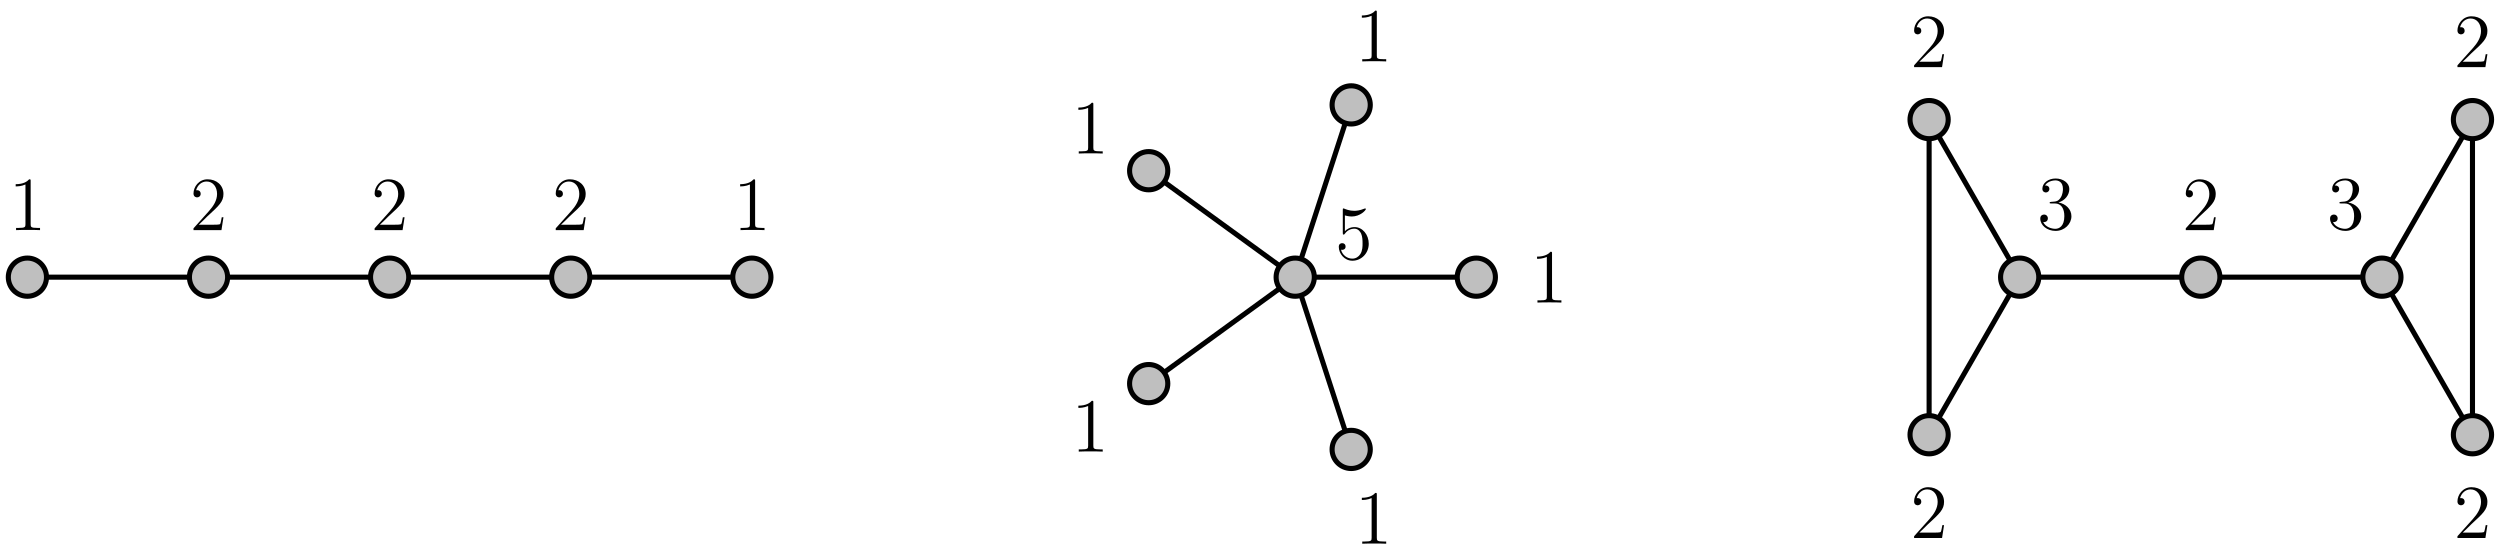
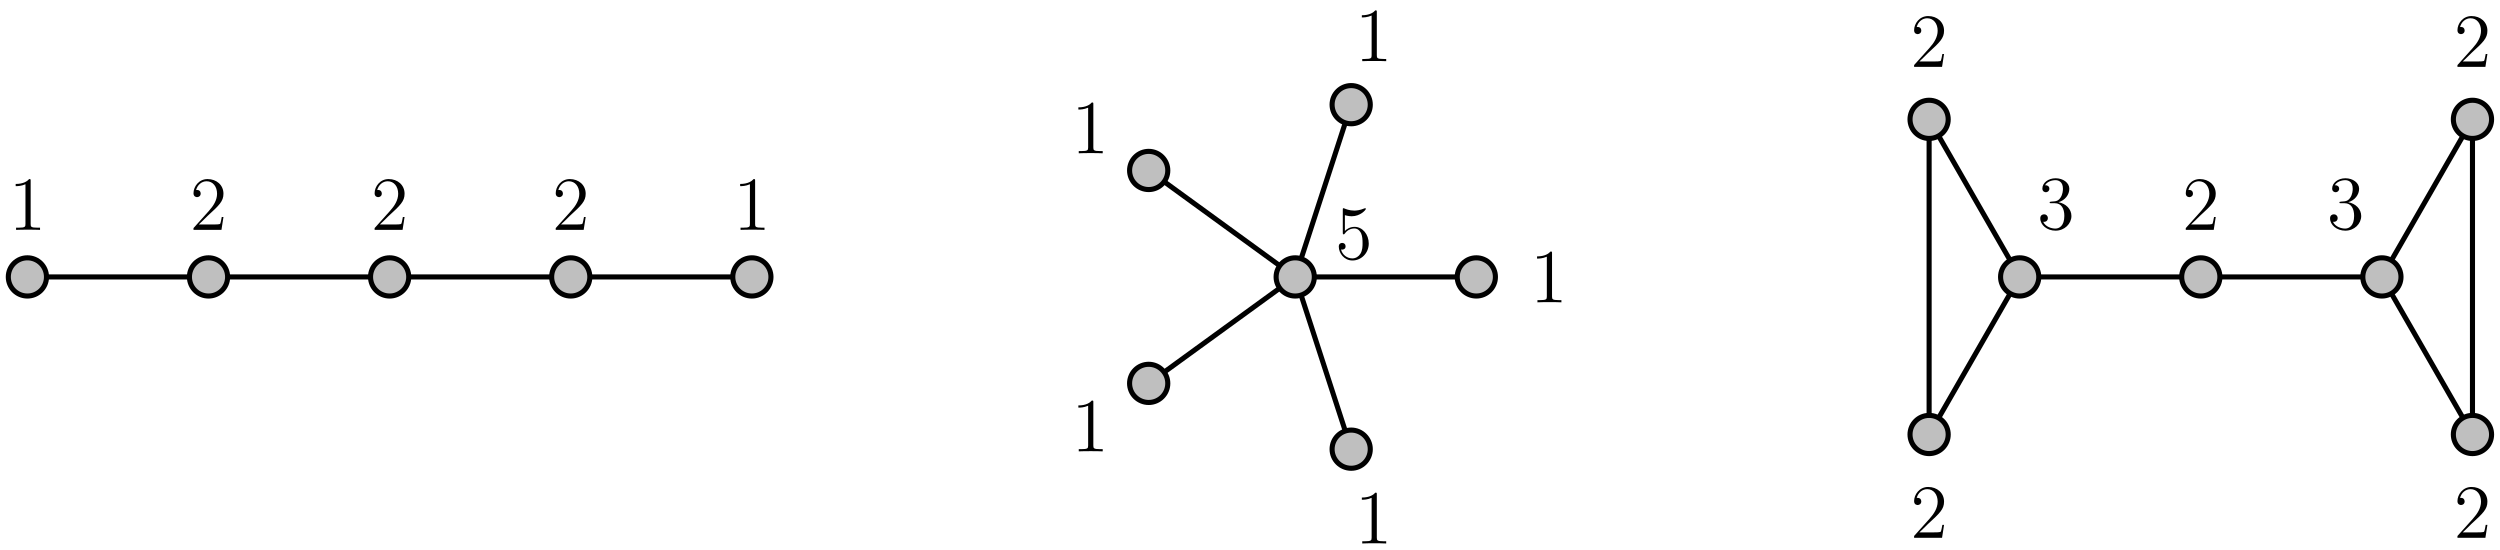
- <svg xmlns="http://www.w3.org/2000/svg" xmlns:xlink="http://www.w3.org/1999/xlink" width="391.28pt" height="85.949pt" viewBox="0 0 391.28 85.949" version="1.1">
+ <svg xmlns="http://www.w3.org/2000/svg" xmlns:xlink="http://www.w3.org/1999/xlink" width="391.28" height="86" viewBox="0 0 391.28 86">
  <defs>
    <g>
-       <symbol overflow="visible" id="glyph0-0">
-         <path style="stroke:none;" d="" />
-       </symbol>
-       <symbol overflow="visible" id="glyph0-1">
-         <path style="stroke:none;" d="M 4.906 0 L 4.906 -0.344 L 4.531 -0.344 C 3.484 -0.344 3.438 -0.484 3.438 -0.922 L 3.438 -7.656 C 3.438 -7.938 3.438 -7.953 3.203 -7.953 C 2.922 -7.625 2.312 -7.188 1.094 -7.188 L 1.094 -6.844 C 1.359 -6.844 1.953 -6.844 2.625 -7.141 L 2.625 -0.922 C 2.625 -0.484 2.578 -0.344 1.531 -0.344 L 1.156 -0.344 L 1.156 0 C 1.484 -0.031 2.641 -0.031 3.031 -0.031 C 3.438 -0.031 4.578 -0.031 4.906 0 Z M 4.906 0 " />
-       </symbol>
-       <symbol overflow="visible" id="glyph0-2">
-         <path style="stroke:none;" d="M 5.266 -2.016 L 5 -2.016 C 4.953 -1.812 4.859 -1.141 4.75 -0.953 C 4.656 -0.844 3.984 -0.844 3.625 -0.844 L 1.406 -0.844 C 1.734 -1.125 2.469 -1.891 2.766 -2.172 C 4.594 -3.844 5.266 -4.469 5.266 -5.656 C 5.266 -7.031 4.172 -7.953 2.781 -7.953 C 1.406 -7.953 0.578 -6.766 0.578 -5.734 C 0.578 -5.125 1.109 -5.125 1.141 -5.125 C 1.406 -5.125 1.703 -5.312 1.703 -5.688 C 1.703 -6.031 1.484 -6.25 1.141 -6.25 C 1.047 -6.25 1.016 -6.25 0.984 -6.234 C 1.203 -7.047 1.859 -7.609 2.625 -7.609 C 3.641 -7.609 4.266 -6.75 4.266 -5.656 C 4.266 -4.641 3.688 -3.75 3 -2.984 L 0.578 -0.281 L 0.578 0 L 4.953 0 Z M 5.266 -2.016 " />
-       </symbol>
-       <symbol overflow="visible" id="glyph0-3">
-         <path style="stroke:none;" d="M 5.266 -2.406 C 5.266 -3.828 4.297 -5.016 3.047 -5.016 C 2.359 -5.016 1.844 -4.703 1.531 -4.375 L 1.531 -6.844 C 2.047 -6.688 2.469 -6.672 2.594 -6.672 C 3.938 -6.672 4.812 -7.656 4.812 -7.828 C 4.812 -7.875 4.781 -7.938 4.703 -7.938 C 4.703 -7.938 4.656 -7.938 4.547 -7.891 C 3.891 -7.609 3.312 -7.562 3 -7.562 C 2.219 -7.562 1.656 -7.812 1.422 -7.906 C 1.344 -7.938 1.297 -7.938 1.297 -7.938 C 1.203 -7.938 1.203 -7.859 1.203 -7.672 L 1.203 -4.125 C 1.203 -3.906 1.203 -3.844 1.344 -3.844 C 1.406 -3.844 1.422 -3.844 1.547 -4 C 1.875 -4.484 2.438 -4.766 3.031 -4.766 C 3.672 -4.766 3.984 -4.188 4.078 -3.984 C 4.281 -3.516 4.297 -2.922 4.297 -2.469 C 4.297 -2.016 4.297 -1.344 3.953 -0.797 C 3.688 -0.375 3.234 -0.078 2.703 -0.078 C 1.906 -0.078 1.141 -0.609 0.922 -1.484 C 0.984 -1.453 1.047 -1.453 1.109 -1.453 C 1.312 -1.453 1.641 -1.562 1.641 -1.969 C 1.641 -2.312 1.406 -2.5 1.109 -2.5 C 0.891 -2.5 0.578 -2.391 0.578 -1.922 C 0.578 -0.906 1.406 0.25 2.719 0.25 C 4.078 0.25 5.266 -0.891 5.266 -2.406 Z M 5.266 -2.406 " />
-       </symbol>
-       <symbol overflow="visible" id="glyph0-4">
-         <path style="stroke:none;" d="M 5.359 -2.047 C 5.359 -3.141 4.469 -4 3.328 -4.203 C 4.359 -4.5 5.031 -5.375 5.031 -6.312 C 5.031 -7.25 4.047 -7.953 2.891 -7.953 C 1.703 -7.953 0.812 -7.219 0.812 -6.344 C 0.812 -5.875 1.188 -5.766 1.359 -5.766 C 1.609 -5.766 1.906 -5.953 1.906 -6.312 C 1.906 -6.688 1.609 -6.859 1.344 -6.859 C 1.281 -6.859 1.25 -6.859 1.219 -6.844 C 1.672 -7.656 2.797 -7.656 2.859 -7.656 C 3.25 -7.656 4.031 -7.484 4.031 -6.312 C 4.031 -6.078 4 -5.422 3.641 -4.906 C 3.281 -4.375 2.875 -4.344 2.562 -4.328 L 2.203 -4.297 C 2 -4.281 1.953 -4.266 1.953 -4.156 C 1.953 -4.047 2.016 -4.047 2.219 -4.047 L 2.766 -4.047 C 3.797 -4.047 4.25 -3.203 4.25 -2.062 C 4.25 -0.484 3.438 -0.078 2.844 -0.078 C 2.266 -0.078 1.297 -0.344 0.938 -1.141 C 1.328 -1.078 1.672 -1.297 1.672 -1.719 C 1.672 -2.062 1.422 -2.312 1.094 -2.312 C 0.797 -2.312 0.484 -2.141 0.484 -1.688 C 0.484 -0.625 1.547 0.25 2.875 0.25 C 4.297 0.25 5.359 -0.844 5.359 -2.047 Z M 5.359 -2.047 " />
-       </symbol>
+       <g id="glyph-0-0">
+         <path d="M 4.906 0 L 4.906 -0.344 L 4.531 -0.344 C 3.484 -0.344 3.438 -0.484 3.438 -0.922 L 3.438 -7.656 C 3.438 -7.938 3.438 -7.953 3.203 -7.953 C 2.922 -7.625 2.312 -7.188 1.094 -7.188 L 1.094 -6.844 C 1.359 -6.844 1.953 -6.844 2.625 -7.141 L 2.625 -0.922 C 2.625 -0.484 2.578 -0.344 1.531 -0.344 L 1.156 -0.344 L 1.156 0 C 1.484 -0.031 2.641 -0.031 3.031 -0.031 C 3.438 -0.031 4.578 -0.031 4.906 0 Z M 4.906 0 " />
+       </g>
+       <g id="glyph-0-1">
+         <path d="M 5.266 -2.016 L 5 -2.016 C 4.953 -1.812 4.859 -1.141 4.75 -0.953 C 4.656 -0.844 3.984 -0.844 3.625 -0.844 L 1.406 -0.844 C 1.734 -1.125 2.469 -1.891 2.766 -2.172 C 4.594 -3.844 5.266 -4.469 5.266 -5.656 C 5.266 -7.031 4.172 -7.953 2.781 -7.953 C 1.406 -7.953 0.578 -6.766 0.578 -5.734 C 0.578 -5.125 1.109 -5.125 1.141 -5.125 C 1.406 -5.125 1.703 -5.312 1.703 -5.688 C 1.703 -6.031 1.484 -6.25 1.141 -6.25 C 1.047 -6.25 1.016 -6.25 0.984 -6.234 C 1.203 -7.047 1.859 -7.609 2.625 -7.609 C 3.641 -7.609 4.266 -6.75 4.266 -5.656 C 4.266 -4.641 3.688 -3.75 3 -2.984 L 0.578 -0.281 L 0.578 0 L 4.953 0 Z M 5.266 -2.016 " />
+       </g>
+       <g id="glyph-0-2">
+         <path d="M 5.266 -2.406 C 5.266 -3.828 4.297 -5.016 3.047 -5.016 C 2.359 -5.016 1.844 -4.703 1.531 -4.375 L 1.531 -6.844 C 2.047 -6.688 2.469 -6.672 2.594 -6.672 C 3.938 -6.672 4.812 -7.656 4.812 -7.828 C 4.812 -7.875 4.781 -7.938 4.703 -7.938 C 4.703 -7.938 4.656 -7.938 4.547 -7.891 C 3.891 -7.609 3.312 -7.562 3 -7.562 C 2.219 -7.562 1.656 -7.812 1.422 -7.906 C 1.344 -7.938 1.297 -7.938 1.297 -7.938 C 1.203 -7.938 1.203 -7.859 1.203 -7.672 L 1.203 -4.125 C 1.203 -3.906 1.203 -3.844 1.344 -3.844 C 1.406 -3.844 1.422 -3.844 1.547 -4 C 1.875 -4.484 2.438 -4.766 3.031 -4.766 C 3.672 -4.766 3.984 -4.188 4.078 -3.984 C 4.281 -3.516 4.297 -2.922 4.297 -2.469 C 4.297 -2.016 4.297 -1.344 3.953 -0.797 C 3.688 -0.375 3.234 -0.078 2.703 -0.078 C 1.906 -0.078 1.141 -0.609 0.922 -1.484 C 0.984 -1.453 1.047 -1.453 1.109 -1.453 C 1.312 -1.453 1.641 -1.562 1.641 -1.969 C 1.641 -2.312 1.406 -2.5 1.109 -2.5 C 0.891 -2.5 0.578 -2.391 0.578 -1.922 C 0.578 -0.906 1.406 0.25 2.719 0.25 C 4.078 0.25 5.266 -0.891 5.266 -2.406 Z M 5.266 -2.406 " />
+       </g>
+       <g id="glyph-0-3">
+         <path d="M 5.359 -2.047 C 5.359 -3.141 4.469 -4 3.328 -4.203 C 4.359 -4.5 5.031 -5.375 5.031 -6.312 C 5.031 -7.25 4.047 -7.953 2.891 -7.953 C 1.703 -7.953 0.812 -7.219 0.812 -6.344 C 0.812 -5.875 1.188 -5.766 1.359 -5.766 C 1.609 -5.766 1.906 -5.953 1.906 -6.312 C 1.906 -6.688 1.609 -6.859 1.344 -6.859 C 1.281 -6.859 1.25 -6.859 1.219 -6.844 C 1.672 -7.656 2.797 -7.656 2.859 -7.656 C 3.25 -7.656 4.031 -7.484 4.031 -6.312 C 4.031 -6.078 4 -5.422 3.641 -4.906 C 3.281 -4.375 2.875 -4.344 2.562 -4.328 L 2.203 -4.297 C 2 -4.281 1.953 -4.266 1.953 -4.156 C 1.953 -4.047 2.016 -4.047 2.219 -4.047 L 2.766 -4.047 C 3.797 -4.047 4.25 -3.203 4.25 -2.062 C 4.25 -0.484 3.438 -0.078 2.844 -0.078 C 2.266 -0.078 1.297 -0.344 0.938 -1.141 C 1.328 -1.078 1.672 -1.297 1.672 -1.719 C 1.672 -2.062 1.422 -2.312 1.094 -2.312 C 0.797 -2.312 0.484 -2.141 0.484 -1.688 C 0.484 -0.625 1.547 0.25 2.875 0.25 C 4.297 0.25 5.359 -0.844 5.359 -2.047 Z M 5.359 -2.047 " />
+       </g>
    </g>
-     <clipPath id="clip1">
-       <path d="M 213 77 L 217 77 L 217 85.949 L 213 85.949 Z M 213 77 " />
+     <clipPath id="clip-0">
+       <path clip-rule="nonzero" d="M 290 7 L 391.281 7 L 391.281 80 L 290 80 Z M 290 7 " />
    </clipPath>
-     <clipPath id="clip2">
-       <path d="M 290 7 L 391.281 7 L 391.281 80 L 290 80 Z M 290 7 " />
+     <clipPath id="clip-1">
+       <path clip-rule="nonzero" d="M 372 4 L 391.281 4 L 391.281 33 L 372 33 Z M 372 4 " />
    </clipPath>
-     <clipPath id="clip3">
-       <path d="M 372 4 L 391.281 4 L 391.281 33 L 372 33 Z M 372 4 " />
-     </clipPath>
-     <clipPath id="clip4">
-       <path d="M 372 53 L 391.281 53 L 391.281 83 L 372 83 Z M 372 53 " />
+     <clipPath id="clip-2">
+       <path clip-rule="nonzero" d="M 372 53 L 391.281 53 L 391.281 83 L 372 83 Z M 372 53 " />
    </clipPath>
  </defs>
-   <g id="surface1">
-     <path style="fill:none;stroke-width:0.797;stroke-linecap:butt;stroke-linejoin:miter;stroke:rgb(0%,0%,0%);stroke-opacity:1;stroke-miterlimit:10;" d="M 0 0 L 113.387 0 " transform="matrix(1,0,0,-1,4.289,43.37892)" />
-     <path style="fill-rule:nonzero;fill:rgb(75%,75%,75%);fill-opacity:1;stroke-width:0.797;stroke-linecap:butt;stroke-linejoin:miter;stroke:rgb(0%,0%,0%);stroke-opacity:1;stroke-miterlimit:10;" d="M 2.988 0 C 2.988 1.652 1.652 2.988 0 2.988 C -1.652 2.988 -2.988 1.652 -2.988 0 C -2.988 -1.652 -1.652 -2.988 0 -2.988 C 1.652 -2.988 2.988 -1.652 2.988 0 Z M 2.988 0 " transform="matrix(1,0,0,-1,4.289,43.37892)" />
-     <path style="fill-rule:nonzero;fill:rgb(75%,75%,75%);fill-opacity:1;stroke-width:0.797;stroke-linecap:butt;stroke-linejoin:miter;stroke:rgb(0%,0%,0%);stroke-opacity:1;stroke-miterlimit:10;" d="M 31.336 0 C 31.336 1.652 29.996 2.988 28.348 2.988 C 26.695 2.988 25.359 1.652 25.359 0 C 25.359 -1.652 26.695 -2.988 28.348 -2.988 C 29.996 -2.988 31.336 -1.652 31.336 0 Z M 31.336 0 " transform="matrix(1,0,0,-1,4.289,43.37892)" />
-     <path style="fill-rule:nonzero;fill:rgb(75%,75%,75%);fill-opacity:1;stroke-width:0.797;stroke-linecap:butt;stroke-linejoin:miter;stroke:rgb(0%,0%,0%);stroke-opacity:1;stroke-miterlimit:10;" d="M 59.684 0 C 59.684 1.652 58.344 2.988 56.695 2.988 C 55.043 2.988 53.703 1.652 53.703 0 C 53.703 -1.652 55.043 -2.988 56.695 -2.988 C 58.344 -2.988 59.684 -1.652 59.684 0 Z M 59.684 0 " transform="matrix(1,0,0,-1,4.289,43.37892)" />
-     <path style="fill-rule:nonzero;fill:rgb(75%,75%,75%);fill-opacity:1;stroke-width:0.797;stroke-linecap:butt;stroke-linejoin:miter;stroke:rgb(0%,0%,0%);stroke-opacity:1;stroke-miterlimit:10;" d="M 88.027 0 C 88.027 1.652 86.691 2.988 85.039 2.988 C 83.391 2.988 82.051 1.652 82.051 0 C 82.051 -1.652 83.391 -2.988 85.039 -2.988 C 86.691 -2.988 88.027 -1.652 88.027 0 Z M 88.027 0 " transform="matrix(1,0,0,-1,4.289,43.37892)" />
-     <path style="fill-rule:nonzero;fill:rgb(75%,75%,75%);fill-opacity:1;stroke-width:0.797;stroke-linecap:butt;stroke-linejoin:miter;stroke:rgb(0%,0%,0%);stroke-opacity:1;stroke-miterlimit:10;" d="M 116.375 0 C 116.375 1.652 115.039 2.988 113.387 2.988 C 111.738 2.988 110.398 1.652 110.398 0 C 110.398 -1.652 111.738 -2.988 113.387 -2.988 C 115.039 -2.988 116.375 -1.652 116.375 0 Z M 116.375 0 " transform="matrix(1,0,0,-1,4.289,43.37892)" />
-     <g style="fill:rgb(0%,0%,0%);fill-opacity:1;">
-       <use xlink:href="#glyph0-1" x="1.36" y="36.016" />
-     </g>
-     <g style="fill:rgb(0%,0%,0%);fill-opacity:1;">
-       <use xlink:href="#glyph0-2" x="29.707" y="36.016" />
-     </g>
-     <g style="fill:rgb(0%,0%,0%);fill-opacity:1;">
-       <use xlink:href="#glyph0-2" x="58.054" y="36.016" />
-     </g>
-     <g style="fill:rgb(0%,0%,0%);fill-opacity:1;">
-       <use xlink:href="#glyph0-2" x="86.4" y="36.016" />
-     </g>
-     <g style="fill:rgb(0%,0%,0%);fill-opacity:1;">
-       <use xlink:href="#glyph0-1" x="114.747" y="36.016" />
-     </g>
-     <path style="fill:none;stroke-width:0.797;stroke-linecap:butt;stroke-linejoin:miter;stroke:rgb(0%,0%,0%);stroke-opacity:1;stroke-miterlimit:10;" d="M 198.426 0 L 226.774 0 " transform="matrix(1,0,0,-1,4.289,43.37892)" />
-     <path style="fill-rule:nonzero;fill:rgb(75%,75%,75%);fill-opacity:1;stroke-width:0.797;stroke-linecap:butt;stroke-linejoin:miter;stroke:rgb(0%,0%,0%);stroke-opacity:1;stroke-miterlimit:10;" d="M 229.762 0 C 229.762 1.652 228.426 2.988 226.774 2.988 C 225.125 2.988 223.785 1.652 223.785 0 C 223.785 -1.652 225.125 -2.988 226.774 -2.988 C 228.426 -2.988 229.762 -1.652 229.762 0 Z M 229.762 0 " transform="matrix(1,0,0,-1,4.289,43.37892)" />
-     <path style="fill:none;stroke-width:0.797;stroke-linecap:butt;stroke-linejoin:miter;stroke:rgb(0%,0%,0%);stroke-opacity:1;stroke-miterlimit:10;" d="M 198.426 0 L 207.188 26.961 " transform="matrix(1,0,0,-1,4.289,43.37892)" />
-     <path style="fill-rule:nonzero;fill:rgb(75%,75%,75%);fill-opacity:1;stroke-width:0.797;stroke-linecap:butt;stroke-linejoin:miter;stroke:rgb(0%,0%,0%);stroke-opacity:1;stroke-miterlimit:10;" d="M 210.176 26.961 C 210.176 28.609 208.84 29.949 207.188 29.949 C 205.535 29.949 204.199 28.609 204.199 26.961 C 204.199 25.309 205.535 23.973 207.188 23.973 C 208.84 23.973 210.176 25.309 210.176 26.961 Z M 210.176 26.961 " transform="matrix(1,0,0,-1,4.289,43.37892)" />
-     <path style="fill:none;stroke-width:0.797;stroke-linecap:butt;stroke-linejoin:miter;stroke:rgb(0%,0%,0%);stroke-opacity:1;stroke-miterlimit:10;" d="M 198.426 0 L 175.496 16.66 " transform="matrix(1,0,0,-1,4.289,43.37892)" />
-     <path style="fill-rule:nonzero;fill:rgb(75%,75%,75%);fill-opacity:1;stroke-width:0.797;stroke-linecap:butt;stroke-linejoin:miter;stroke:rgb(0%,0%,0%);stroke-opacity:1;stroke-miterlimit:10;" d="M 178.484 16.66 C 178.484 18.313 177.145 19.652 175.496 19.652 C 173.844 19.652 172.504 18.313 172.504 16.66 C 172.504 15.012 173.844 13.672 175.496 13.672 C 177.145 13.672 178.484 15.012 178.484 16.66 Z M 178.484 16.66 " transform="matrix(1,0,0,-1,4.289,43.37892)" />
-     <path style="fill:none;stroke-width:0.797;stroke-linecap:butt;stroke-linejoin:miter;stroke:rgb(0%,0%,0%);stroke-opacity:1;stroke-miterlimit:10;" d="M 198.426 0 L 175.496 -16.66 " transform="matrix(1,0,0,-1,4.289,43.37892)" />
-     <path style="fill-rule:nonzero;fill:rgb(75%,75%,75%);fill-opacity:1;stroke-width:0.797;stroke-linecap:butt;stroke-linejoin:miter;stroke:rgb(0%,0%,0%);stroke-opacity:1;stroke-miterlimit:10;" d="M 178.484 -16.66 C 178.484 -15.012 177.145 -13.672 175.496 -13.672 C 173.844 -13.672 172.504 -15.012 172.504 -16.66 C 172.504 -18.312 173.844 -19.652 175.496 -19.652 C 177.145 -19.652 178.484 -18.312 178.484 -16.66 Z M 178.484 -16.66 " transform="matrix(1,0,0,-1,4.289,43.37892)" />
-     <path style="fill:none;stroke-width:0.797;stroke-linecap:butt;stroke-linejoin:miter;stroke:rgb(0%,0%,0%);stroke-opacity:1;stroke-miterlimit:10;" d="M 198.426 0 L 207.188 -26.961 " transform="matrix(1,0,0,-1,4.289,43.37892)" />
-     <path style="fill-rule:nonzero;fill:rgb(75%,75%,75%);fill-opacity:1;stroke-width:0.797;stroke-linecap:butt;stroke-linejoin:miter;stroke:rgb(0%,0%,0%);stroke-opacity:1;stroke-miterlimit:10;" d="M 210.176 -26.961 C 210.176 -25.309 208.84 -23.973 207.188 -23.973 C 205.535 -23.973 204.199 -25.309 204.199 -26.961 C 204.199 -28.609 205.535 -29.949 207.188 -29.949 C 208.84 -29.949 210.176 -28.609 210.176 -26.961 Z M 210.176 -26.961 " transform="matrix(1,0,0,-1,4.289,43.37892)" />
-     <path style="fill-rule:nonzero;fill:rgb(75%,75%,75%);fill-opacity:1;stroke-width:0.797;stroke-linecap:butt;stroke-linejoin:miter;stroke:rgb(0%,0%,0%);stroke-opacity:1;stroke-miterlimit:10;" d="M 201.418 0 C 201.418 1.652 200.078 2.988 198.426 2.988 C 196.777 2.988 195.438 1.652 195.438 0 C 195.438 -1.652 196.777 -2.988 198.426 -2.988 C 200.078 -2.988 201.418 -1.652 201.418 0 Z M 201.418 0 " transform="matrix(1,0,0,-1,4.289,43.37892)" />
-     <g style="fill:rgb(0%,0%,0%);fill-opacity:1;">
-       <use xlink:href="#glyph0-1" x="239.473" y="47.354" />
-     </g>
-     <g style="fill:rgb(0%,0%,0%);fill-opacity:1;">
-       <use xlink:href="#glyph0-1" x="212.051" y="9.611" />
-     </g>
-     <g style="fill:rgb(0%,0%,0%);fill-opacity:1;">
-       <use xlink:href="#glyph0-1" x="167.682" y="24.028" />
-     </g>
-     <g style="fill:rgb(0%,0%,0%);fill-opacity:1;">
-       <use xlink:href="#glyph0-1" x="167.682" y="70.68" />
-     </g>
-     <g clip-path="url(#clip1)" clip-rule="nonzero">
-       <g style="fill:rgb(0%,0%,0%);fill-opacity:1;">
-         <use xlink:href="#glyph0-1" x="212.051" y="85.097" />
-       </g>
-     </g>
-     <g style="fill:rgb(0%,0%,0%);fill-opacity:1;">
-       <use xlink:href="#glyph0-3" x="208.96" y="40.558" />
-     </g>
-     <g clip-path="url(#clip2)" clip-rule="nonzero">
-       <path style="fill:none;stroke-width:0.797;stroke-linecap:butt;stroke-linejoin:miter;stroke:rgb(0%,0%,0%);stroke-opacity:1;stroke-miterlimit:10;" d="M 368.508 0 L 382.684 -24.66 L 382.684 24.66 L 368.508 0 L 311.816 0 L 297.641 24.66 L 297.641 -24.66 L 311.816 0 " transform="matrix(1,0,0,-1,4.289,43.37892)" />
-     </g>
-     <path style="fill-rule:nonzero;fill:rgb(75%,75%,75%);fill-opacity:1;stroke-width:0.797;stroke-linecap:butt;stroke-linejoin:miter;stroke:rgb(0%,0%,0%);stroke-opacity:1;stroke-miterlimit:10;" d="M 343.152 0 C 343.152 1.652 341.813 2.988 340.16 2.988 C 338.512 2.988 337.172 1.652 337.172 0 C 337.172 -1.652 338.512 -2.988 340.16 -2.988 C 341.813 -2.988 343.152 -1.652 343.152 0 Z M 343.152 0 " transform="matrix(1,0,0,-1,4.289,43.37892)" />
-     <path style="fill-rule:nonzero;fill:rgb(75%,75%,75%);fill-opacity:1;stroke-width:0.797;stroke-linecap:butt;stroke-linejoin:miter;stroke:rgb(0%,0%,0%);stroke-opacity:1;stroke-miterlimit:10;" d="M 314.805 0 C 314.805 1.652 313.465 2.988 311.816 2.988 C 310.164 2.988 308.824 1.652 308.824 0 C 308.824 -1.652 310.164 -2.988 311.816 -2.988 C 313.465 -2.988 314.805 -1.652 314.805 0 Z M 314.805 0 " transform="matrix(1,0,0,-1,4.289,43.37892)" />
-     <path style="fill-rule:nonzero;fill:rgb(75%,75%,75%);fill-opacity:1;stroke-width:0.797;stroke-linecap:butt;stroke-linejoin:miter;stroke:rgb(0%,0%,0%);stroke-opacity:1;stroke-miterlimit:10;" d="M 300.629 24.66 C 300.629 26.313 299.293 27.648 297.641 27.648 C 295.992 27.648 294.652 26.313 294.652 24.66 C 294.652 23.012 295.992 21.672 297.641 21.672 C 299.293 21.672 300.629 23.012 300.629 24.66 Z M 300.629 24.66 " transform="matrix(1,0,0,-1,4.289,43.37892)" />
-     <path style="fill-rule:nonzero;fill:rgb(75%,75%,75%);fill-opacity:1;stroke-width:0.797;stroke-linecap:butt;stroke-linejoin:miter;stroke:rgb(0%,0%,0%);stroke-opacity:1;stroke-miterlimit:10;" d="M 300.629 -24.66 C 300.629 -23.012 299.293 -21.672 297.641 -21.672 C 295.992 -21.672 294.652 -23.012 294.652 -24.66 C 294.652 -26.312 295.992 -27.652 297.641 -27.652 C 299.293 -27.652 300.629 -26.312 300.629 -24.66 Z M 300.629 -24.66 " transform="matrix(1,0,0,-1,4.289,43.37892)" />
-     <path style="fill-rule:nonzero;fill:rgb(75%,75%,75%);fill-opacity:1;stroke-width:0.797;stroke-linecap:butt;stroke-linejoin:miter;stroke:rgb(0%,0%,0%);stroke-opacity:1;stroke-miterlimit:10;" d="M 371.496 0 C 371.496 1.652 370.16 2.988 368.508 2.988 C 366.859 2.988 365.52 1.652 365.52 0 C 365.52 -1.652 366.859 -2.988 368.508 -2.988 C 370.16 -2.988 371.496 -1.652 371.496 0 Z M 371.496 0 " transform="matrix(1,0,0,-1,4.289,43.37892)" />
-     <path style=" stroke:none;fill-rule:nonzero;fill:rgb(75%,75%,75%);fill-opacity:1;" d="M 389.961 18.719 C 389.961 17.066 388.621 15.73 386.973 15.73 C 385.32 15.73 383.98 17.066 383.98 18.719 C 383.98 20.367 385.32 21.707 386.973 21.707 C 388.621 21.707 389.961 20.367 389.961 18.719 Z M 389.961 18.719 " />
-     <g clip-path="url(#clip3)" clip-rule="nonzero">
-       <path style="fill:none;stroke-width:0.797;stroke-linecap:butt;stroke-linejoin:miter;stroke:rgb(0%,0%,0%);stroke-opacity:1;stroke-miterlimit:10;" d="M 385.672 24.66 C 385.672 26.313 384.332 27.648 382.684 27.648 C 381.031 27.648 379.691 26.313 379.691 24.66 C 379.691 23.012 381.031 21.672 382.684 21.672 C 384.332 21.672 385.672 23.012 385.672 24.66 Z M 385.672 24.66 " transform="matrix(1,0,0,-1,4.289,43.37892)" />
-     </g>
-     <path style=" stroke:none;fill-rule:nonzero;fill:rgb(75%,75%,75%);fill-opacity:1;" d="M 389.961 68.039 C 389.961 66.391 388.621 65.051 386.973 65.051 C 385.32 65.051 383.98 66.391 383.98 68.039 C 383.98 69.691 385.32 71.031 386.973 71.031 C 388.621 71.031 389.961 69.691 389.961 68.039 Z M 389.961 68.039 " />
-     <g clip-path="url(#clip4)" clip-rule="nonzero">
-       <path style="fill:none;stroke-width:0.797;stroke-linecap:butt;stroke-linejoin:miter;stroke:rgb(0%,0%,0%);stroke-opacity:1;stroke-miterlimit:10;" d="M 385.672 -24.66 C 385.672 -23.012 384.332 -21.672 382.684 -21.672 C 381.031 -21.672 379.691 -23.012 379.691 -24.66 C 379.691 -26.312 381.031 -27.652 382.684 -27.652 C 384.332 -27.652 385.672 -26.312 385.672 -24.66 Z M 385.672 -24.66 " transform="matrix(1,0,0,-1,4.289,43.37892)" />
-     </g>
-     <g style="fill:rgb(0%,0%,0%);fill-opacity:1;">
-       <use xlink:href="#glyph0-2" x="341.522" y="36.016" />
-     </g>
-     <g style="fill:rgb(0%,0%,0%);fill-opacity:1;">
-       <use xlink:href="#glyph0-4" x="364.199" y="35.89" />
-     </g>
-     <g style="fill:rgb(0%,0%,0%);fill-opacity:1;">
-       <use xlink:href="#glyph0-4" x="318.844" y="35.89" />
-     </g>
-     <g style="fill:rgb(0%,0%,0%);fill-opacity:1;">
-       <use xlink:href="#glyph0-2" x="299.001" y="10.503" />
-     </g>
-     <g style="fill:rgb(0%,0%,0%);fill-opacity:1;">
-       <use xlink:href="#glyph0-2" x="299.001" y="84.205" />
-     </g>
-     <g style="fill:rgb(0%,0%,0%);fill-opacity:1;">
-       <use xlink:href="#glyph0-2" x="384.042" y="10.503" />
-     </g>
-     <g style="fill:rgb(0%,0%,0%);fill-opacity:1;">
-       <use xlink:href="#glyph0-2" x="384.042" y="84.205" />
-     </g>
+   <path fill="none" stroke-width="0.797" stroke-linecap="butt" stroke-linejoin="miter" stroke="rgb(0%, 0%, 0%)" stroke-opacity="1" stroke-miterlimit="10" d="M 0 -0.002 L 113.387 -0.002 " transform="matrix(1, 0, 0, -1, 4.289, 43.342)" />
+   <path fill-rule="nonzero" fill="rgb(75%, 75%, 75%)" fill-opacity="1" stroke-width="0.797" stroke-linecap="butt" stroke-linejoin="miter" stroke="rgb(0%, 0%, 0%)" stroke-opacity="1" stroke-miterlimit="10" d="M 2.988 -0.002 C 2.988 1.651 1.652 2.99 0 2.99 C -1.652 2.99 -2.988 1.651 -2.988 -0.002 C -2.988 -1.65 -1.652 -2.99 0 -2.99 C 1.652 -2.99 2.988 -1.65 2.988 -0.002 Z M 2.988 -0.002 " transform="matrix(1, 0, 0, -1, 4.289, 43.342)" />
+   <path fill-rule="nonzero" fill="rgb(75%, 75%, 75%)" fill-opacity="1" stroke-width="0.797" stroke-linecap="butt" stroke-linejoin="miter" stroke="rgb(0%, 0%, 0%)" stroke-opacity="1" stroke-miterlimit="10" d="M 31.336 -0.002 C 31.336 1.651 29.996 2.99 28.348 2.99 C 26.695 2.99 25.359 1.651 25.359 -0.002 C 25.359 -1.65 26.695 -2.99 28.348 -2.99 C 29.996 -2.99 31.336 -1.65 31.336 -0.002 Z M 31.336 -0.002 " transform="matrix(1, 0, 0, -1, 4.289, 43.342)" />
+   <path fill-rule="nonzero" fill="rgb(75%, 75%, 75%)" fill-opacity="1" stroke-width="0.797" stroke-linecap="butt" stroke-linejoin="miter" stroke="rgb(0%, 0%, 0%)" stroke-opacity="1" stroke-miterlimit="10" d="M 59.684 -0.002 C 59.684 1.651 58.344 2.99 56.695 2.99 C 55.043 2.99 53.703 1.651 53.703 -0.002 C 53.703 -1.65 55.043 -2.99 56.695 -2.99 C 58.344 -2.99 59.684 -1.65 59.684 -0.002 Z M 59.684 -0.002 " transform="matrix(1, 0, 0, -1, 4.289, 43.342)" />
+   <path fill-rule="nonzero" fill="rgb(75%, 75%, 75%)" fill-opacity="1" stroke-width="0.797" stroke-linecap="butt" stroke-linejoin="miter" stroke="rgb(0%, 0%, 0%)" stroke-opacity="1" stroke-miterlimit="10" d="M 88.027 -0.002 C 88.027 1.651 86.691 2.99 85.039 2.99 C 83.391 2.99 82.051 1.651 82.051 -0.002 C 82.051 -1.65 83.391 -2.99 85.039 -2.99 C 86.691 -2.99 88.027 -1.65 88.027 -0.002 Z M 88.027 -0.002 " transform="matrix(1, 0, 0, -1, 4.289, 43.342)" />
+   <path fill-rule="nonzero" fill="rgb(75%, 75%, 75%)" fill-opacity="1" stroke-width="0.797" stroke-linecap="butt" stroke-linejoin="miter" stroke="rgb(0%, 0%, 0%)" stroke-opacity="1" stroke-miterlimit="10" d="M 116.375 -0.002 C 116.375 1.651 115.039 2.99 113.387 2.99 C 111.738 2.99 110.398 1.651 110.398 -0.002 C 110.398 -1.65 111.738 -2.99 113.387 -2.99 C 115.039 -2.99 116.375 -1.65 116.375 -0.002 Z M 116.375 -0.002 " transform="matrix(1, 0, 0, -1, 4.289, 43.342)" />
+   <g fill="rgb(0%, 0%, 0%)" fill-opacity="1">
+     <use xlink:href="#glyph-0-0" x="1.36" y="35.979" />
+   </g>
+   <g fill="rgb(0%, 0%, 0%)" fill-opacity="1">
+     <use xlink:href="#glyph-0-1" x="29.707" y="35.979" />
+   </g>
+   <g fill="rgb(0%, 0%, 0%)" fill-opacity="1">
+     <use xlink:href="#glyph-0-1" x="58.054" y="35.979" />
+   </g>
+   <g fill="rgb(0%, 0%, 0%)" fill-opacity="1">
+     <use xlink:href="#glyph-0-1" x="86.4" y="35.979" />
+   </g>
+   <g fill="rgb(0%, 0%, 0%)" fill-opacity="1">
+     <use xlink:href="#glyph-0-0" x="114.747" y="35.979" />
+   </g>
+   <path fill="none" stroke-width="0.797" stroke-linecap="butt" stroke-linejoin="miter" stroke="rgb(0%, 0%, 0%)" stroke-opacity="1" stroke-miterlimit="10" d="M 198.426 -0.002 L 226.774 -0.002 " transform="matrix(1, 0, 0, -1, 4.289, 43.342)" />
+   <path fill-rule="nonzero" fill="rgb(75%, 75%, 75%)" fill-opacity="1" stroke-width="0.797" stroke-linecap="butt" stroke-linejoin="miter" stroke="rgb(0%, 0%, 0%)" stroke-opacity="1" stroke-miterlimit="10" d="M 229.762 -0.002 C 229.762 1.651 228.426 2.99 226.774 2.99 C 225.125 2.99 223.785 1.651 223.785 -0.002 C 223.785 -1.65 225.125 -2.99 226.774 -2.99 C 228.426 -2.99 229.762 -1.65 229.762 -0.002 Z M 229.762 -0.002 " transform="matrix(1, 0, 0, -1, 4.289, 43.342)" />
+   <path fill="none" stroke-width="0.797" stroke-linecap="butt" stroke-linejoin="miter" stroke="rgb(0%, 0%, 0%)" stroke-opacity="1" stroke-miterlimit="10" d="M 198.426 -0.002 L 207.188 26.959 " transform="matrix(1, 0, 0, -1, 4.289, 43.342)" />
+   <path fill-rule="nonzero" fill="rgb(75%, 75%, 75%)" fill-opacity="1" stroke-width="0.797" stroke-linecap="butt" stroke-linejoin="miter" stroke="rgb(0%, 0%, 0%)" stroke-opacity="1" stroke-miterlimit="10" d="M 210.176 26.959 C 210.176 28.612 208.84 29.947 207.188 29.947 C 205.535 29.947 204.199 28.612 204.199 26.959 C 204.199 25.311 205.535 23.971 207.188 23.971 C 208.84 23.971 210.176 25.311 210.176 26.959 Z M 210.176 26.959 " transform="matrix(1, 0, 0, -1, 4.289, 43.342)" />
+   <path fill="none" stroke-width="0.797" stroke-linecap="butt" stroke-linejoin="miter" stroke="rgb(0%, 0%, 0%)" stroke-opacity="1" stroke-miterlimit="10" d="M 198.426 -0.002 L 175.496 16.662 " transform="matrix(1, 0, 0, -1, 4.289, 43.342)" />
+   <path fill-rule="nonzero" fill="rgb(75%, 75%, 75%)" fill-opacity="1" stroke-width="0.797" stroke-linecap="butt" stroke-linejoin="miter" stroke="rgb(0%, 0%, 0%)" stroke-opacity="1" stroke-miterlimit="10" d="M 178.484 16.662 C 178.484 18.311 177.145 19.651 175.496 19.651 C 173.844 19.651 172.504 18.311 172.504 16.662 C 172.504 15.01 173.844 13.674 175.496 13.674 C 177.145 13.674 178.484 15.01 178.484 16.662 Z M 178.484 16.662 " transform="matrix(1, 0, 0, -1, 4.289, 43.342)" />
+   <path fill="none" stroke-width="0.797" stroke-linecap="butt" stroke-linejoin="miter" stroke="rgb(0%, 0%, 0%)" stroke-opacity="1" stroke-miterlimit="10" d="M 198.426 -0.002 L 175.496 -16.662 " transform="matrix(1, 0, 0, -1, 4.289, 43.342)" />
+   <path fill-rule="nonzero" fill="rgb(75%, 75%, 75%)" fill-opacity="1" stroke-width="0.797" stroke-linecap="butt" stroke-linejoin="miter" stroke="rgb(0%, 0%, 0%)" stroke-opacity="1" stroke-miterlimit="10" d="M 178.484 -16.662 C 178.484 -15.01 177.145 -13.674 175.496 -13.674 C 173.844 -13.674 172.504 -15.01 172.504 -16.662 C 172.504 -18.314 173.844 -19.65 175.496 -19.65 C 177.145 -19.65 178.484 -18.314 178.484 -16.662 Z M 178.484 -16.662 " transform="matrix(1, 0, 0, -1, 4.289, 43.342)" />
+   <path fill="none" stroke-width="0.797" stroke-linecap="butt" stroke-linejoin="miter" stroke="rgb(0%, 0%, 0%)" stroke-opacity="1" stroke-miterlimit="10" d="M 198.426 -0.002 L 207.188 -26.959 " transform="matrix(1, 0, 0, -1, 4.289, 43.342)" />
+   <path fill-rule="nonzero" fill="rgb(75%, 75%, 75%)" fill-opacity="1" stroke-width="0.797" stroke-linecap="butt" stroke-linejoin="miter" stroke="rgb(0%, 0%, 0%)" stroke-opacity="1" stroke-miterlimit="10" d="M 210.176 -26.959 C 210.176 -25.31 208.84 -23.971 207.188 -23.971 C 205.535 -23.971 204.199 -25.31 204.199 -26.959 C 204.199 -28.611 205.535 -29.947 207.188 -29.947 C 208.84 -29.947 210.176 -28.611 210.176 -26.959 Z M 210.176 -26.959 " transform="matrix(1, 0, 0, -1, 4.289, 43.342)" />
+   <path fill-rule="nonzero" fill="rgb(75%, 75%, 75%)" fill-opacity="1" stroke-width="0.797" stroke-linecap="butt" stroke-linejoin="miter" stroke="rgb(0%, 0%, 0%)" stroke-opacity="1" stroke-miterlimit="10" d="M 201.418 -0.002 C 201.418 1.651 200.078 2.99 198.426 2.99 C 196.777 2.99 195.438 1.651 195.438 -0.002 C 195.438 -1.65 196.777 -2.99 198.426 -2.99 C 200.078 -2.99 201.418 -1.65 201.418 -0.002 Z M 201.418 -0.002 " transform="matrix(1, 0, 0, -1, 4.289, 43.342)" />
+   <g fill="rgb(0%, 0%, 0%)" fill-opacity="1">
+     <use xlink:href="#glyph-0-0" x="239.473" y="47.317" />
+   </g>
+   <g fill="rgb(0%, 0%, 0%)" fill-opacity="1">
+     <use xlink:href="#glyph-0-0" x="212.051" y="9.574" />
+   </g>
+   <g fill="rgb(0%, 0%, 0%)" fill-opacity="1">
+     <use xlink:href="#glyph-0-0" x="167.682" y="23.991" />
+   </g>
+   <g fill="rgb(0%, 0%, 0%)" fill-opacity="1">
+     <use xlink:href="#glyph-0-0" x="167.682" y="70.643" />
+   </g>
+   <g fill="rgb(0%, 0%, 0%)" fill-opacity="1">
+     <use xlink:href="#glyph-0-0" x="212.051" y="85.06" />
+   </g>
+   <g fill="rgb(0%, 0%, 0%)" fill-opacity="1">
+     <use xlink:href="#glyph-0-2" x="208.96" y="40.521" />
+   </g>
+   <g clip-path="url(#clip-0)">
+     <path fill="none" stroke-width="0.797" stroke-linecap="butt" stroke-linejoin="miter" stroke="rgb(0%, 0%, 0%)" stroke-opacity="1" stroke-miterlimit="10" d="M 368.508 -0.002 L 382.684 -24.662 L 382.684 24.662 L 368.508 -0.002 L 311.816 -0.002 L 297.641 24.662 L 297.641 -24.662 L 311.816 -0.002 " transform="matrix(1, 0, 0, -1, 4.289, 43.342)" />
+   </g>
+   <path fill-rule="nonzero" fill="rgb(75%, 75%, 75%)" fill-opacity="1" stroke-width="0.797" stroke-linecap="butt" stroke-linejoin="miter" stroke="rgb(0%, 0%, 0%)" stroke-opacity="1" stroke-miterlimit="10" d="M 343.152 -0.002 C 343.152 1.651 341.813 2.99 340.16 2.99 C 338.512 2.99 337.172 1.651 337.172 -0.002 C 337.172 -1.65 338.512 -2.99 340.16 -2.99 C 341.813 -2.99 343.152 -1.65 343.152 -0.002 Z M 343.152 -0.002 " transform="matrix(1, 0, 0, -1, 4.289, 43.342)" />
+   <path fill-rule="nonzero" fill="rgb(75%, 75%, 75%)" fill-opacity="1" stroke-width="0.797" stroke-linecap="butt" stroke-linejoin="miter" stroke="rgb(0%, 0%, 0%)" stroke-opacity="1" stroke-miterlimit="10" d="M 314.805 -0.002 C 314.805 1.651 313.465 2.99 311.816 2.99 C 310.164 2.99 308.824 1.651 308.824 -0.002 C 308.824 -1.65 310.164 -2.99 311.816 -2.99 C 313.465 -2.99 314.805 -1.65 314.805 -0.002 Z M 314.805 -0.002 " transform="matrix(1, 0, 0, -1, 4.289, 43.342)" />
+   <path fill-rule="nonzero" fill="rgb(75%, 75%, 75%)" fill-opacity="1" stroke-width="0.797" stroke-linecap="butt" stroke-linejoin="miter" stroke="rgb(0%, 0%, 0%)" stroke-opacity="1" stroke-miterlimit="10" d="M 300.629 24.662 C 300.629 26.311 299.293 27.651 297.641 27.651 C 295.992 27.651 294.652 26.311 294.652 24.662 C 294.652 23.01 295.992 21.674 297.641 21.674 C 299.293 21.674 300.629 23.01 300.629 24.662 Z M 300.629 24.662 " transform="matrix(1, 0, 0, -1, 4.289, 43.342)" />
+   <path fill-rule="nonzero" fill="rgb(75%, 75%, 75%)" fill-opacity="1" stroke-width="0.797" stroke-linecap="butt" stroke-linejoin="miter" stroke="rgb(0%, 0%, 0%)" stroke-opacity="1" stroke-miterlimit="10" d="M 300.629 -24.662 C 300.629 -23.01 299.293 -21.674 297.641 -21.674 C 295.992 -21.674 294.652 -23.01 294.652 -24.662 C 294.652 -26.31 295.992 -27.65 297.641 -27.65 C 299.293 -27.65 300.629 -26.31 300.629 -24.662 Z M 300.629 -24.662 " transform="matrix(1, 0, 0, -1, 4.289, 43.342)" />
+   <path fill-rule="nonzero" fill="rgb(75%, 75%, 75%)" fill-opacity="1" stroke-width="0.797" stroke-linecap="butt" stroke-linejoin="miter" stroke="rgb(0%, 0%, 0%)" stroke-opacity="1" stroke-miterlimit="10" d="M 371.496 -0.002 C 371.496 1.651 370.16 2.99 368.508 2.99 C 366.859 2.99 365.52 1.651 365.52 -0.002 C 365.52 -1.65 366.859 -2.99 368.508 -2.99 C 370.16 -2.99 371.496 -1.65 371.496 -0.002 Z M 371.496 -0.002 " transform="matrix(1, 0, 0, -1, 4.289, 43.342)" />
+   <path fill-rule="nonzero" fill="rgb(75%, 75%, 75%)" fill-opacity="1" d="M 389.961 18.68 C 389.961 17.031 388.621 15.691 386.973 15.691 C 385.32 15.691 383.98 17.031 383.98 18.68 C 383.98 20.332 385.32 21.668 386.973 21.668 C 388.621 21.668 389.961 20.332 389.961 18.68 Z M 389.961 18.68 " />
+   <g clip-path="url(#clip-1)">
+     <path fill="none" stroke-width="0.797" stroke-linecap="butt" stroke-linejoin="miter" stroke="rgb(0%, 0%, 0%)" stroke-opacity="1" stroke-miterlimit="10" d="M 385.672 24.662 C 385.672 26.311 384.332 27.651 382.684 27.651 C 381.031 27.651 379.691 26.311 379.691 24.662 C 379.691 23.01 381.031 21.674 382.684 21.674 C 384.332 21.674 385.672 23.01 385.672 24.662 Z M 385.672 24.662 " transform="matrix(1, 0, 0, -1, 4.289, 43.342)" />
+   </g>
+   <path fill-rule="nonzero" fill="rgb(75%, 75%, 75%)" fill-opacity="1" d="M 389.961 68.004 C 389.961 66.352 388.621 65.016 386.973 65.016 C 385.32 65.016 383.98 66.352 383.98 68.004 C 383.98 69.652 385.32 70.992 386.973 70.992 C 388.621 70.992 389.961 69.652 389.961 68.004 Z M 389.961 68.004 " />
+   <g clip-path="url(#clip-2)">
+     <path fill="none" stroke-width="0.797" stroke-linecap="butt" stroke-linejoin="miter" stroke="rgb(0%, 0%, 0%)" stroke-opacity="1" stroke-miterlimit="10" d="M 385.672 -24.662 C 385.672 -23.01 384.332 -21.674 382.684 -21.674 C 381.031 -21.674 379.691 -23.01 379.691 -24.662 C 379.691 -26.31 381.031 -27.65 382.684 -27.65 C 384.332 -27.65 385.672 -26.31 385.672 -24.662 Z M 385.672 -24.662 " transform="matrix(1, 0, 0, -1, 4.289, 43.342)" />
+   </g>
+   <g fill="rgb(0%, 0%, 0%)" fill-opacity="1">
+     <use xlink:href="#glyph-0-1" x="341.522" y="35.979" />
+   </g>
+   <g fill="rgb(0%, 0%, 0%)" fill-opacity="1">
+     <use xlink:href="#glyph-0-3" x="364.199" y="35.853" />
+   </g>
+   <g fill="rgb(0%, 0%, 0%)" fill-opacity="1">
+     <use xlink:href="#glyph-0-3" x="318.844" y="35.853" />
+   </g>
+   <g fill="rgb(0%, 0%, 0%)" fill-opacity="1">
+     <use xlink:href="#glyph-0-1" x="299.001" y="10.466" />
+   </g>
+   <g fill="rgb(0%, 0%, 0%)" fill-opacity="1">
+     <use xlink:href="#glyph-0-1" x="299.001" y="84.168" />
+   </g>
+   <g fill="rgb(0%, 0%, 0%)" fill-opacity="1">
+     <use xlink:href="#glyph-0-1" x="384.042" y="10.466" />
+   </g>
+   <g fill="rgb(0%, 0%, 0%)" fill-opacity="1">
+     <use xlink:href="#glyph-0-1" x="384.042" y="84.168" />
  </g>
</svg>
